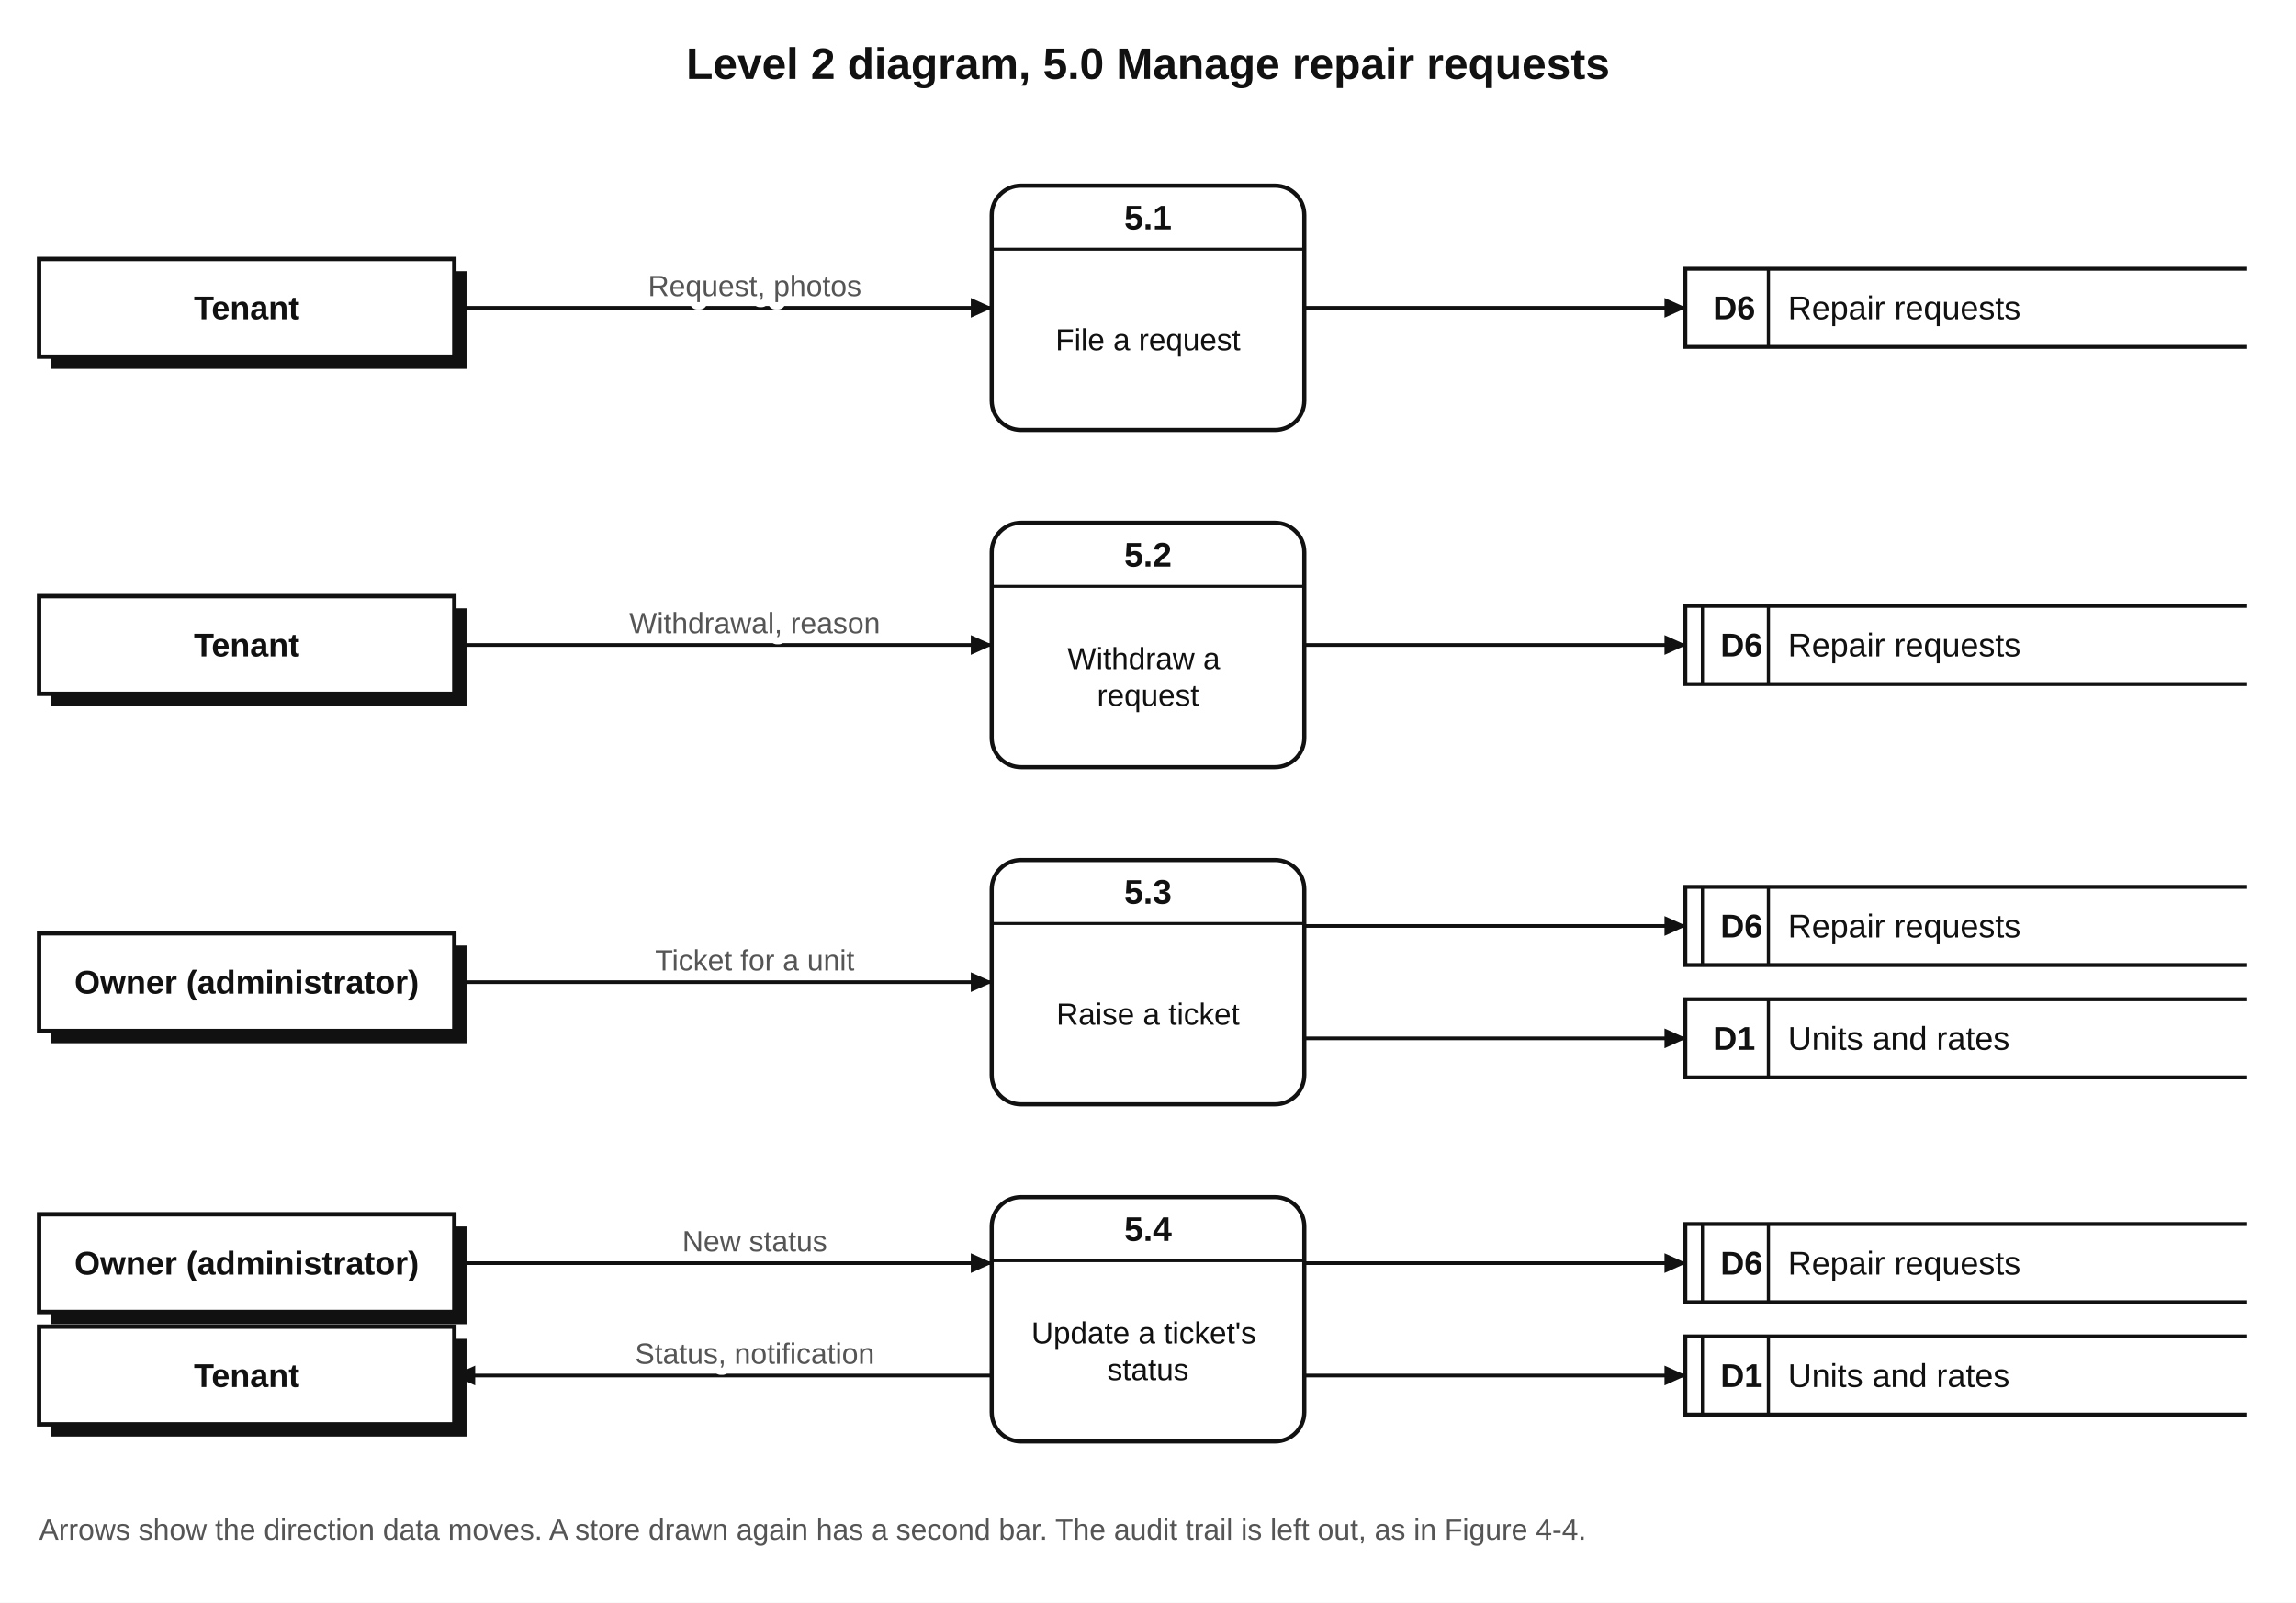
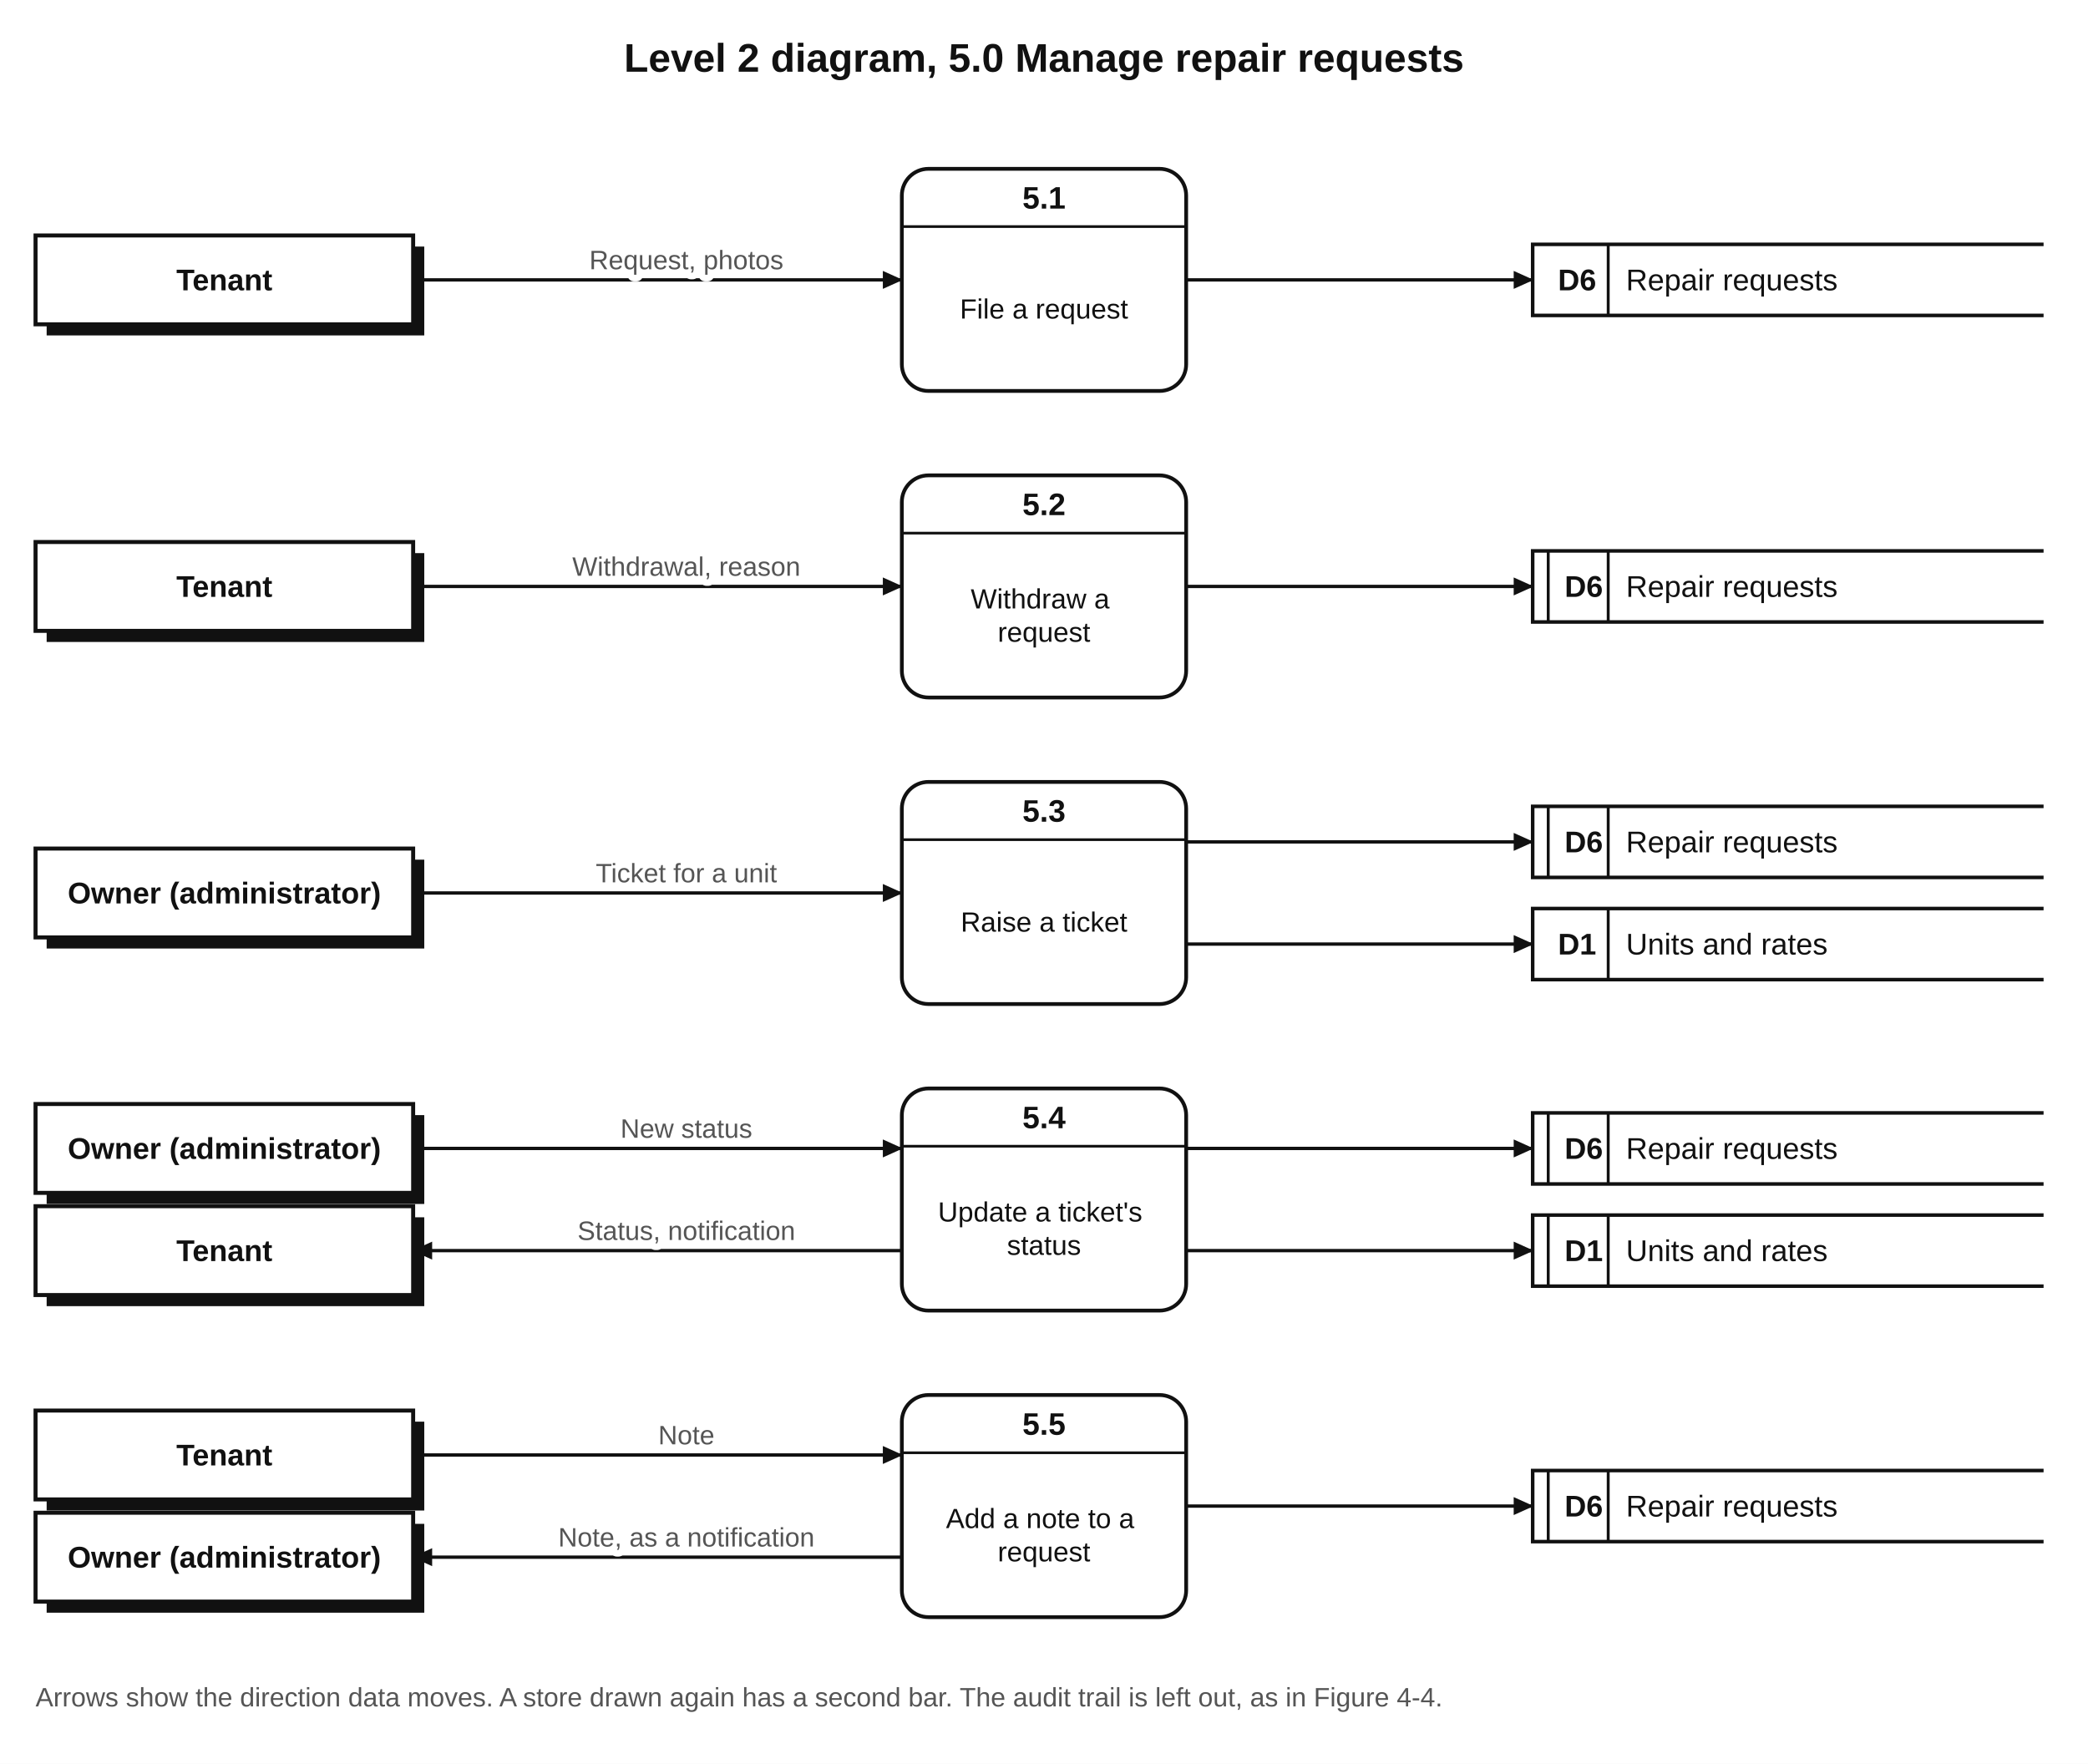
- <svg xmlns="http://www.w3.org/2000/svg" width="940" height="656" viewBox="0 0 940 656">
-   <rect width="940" height="656" fill="#fff" />
+ <svg xmlns="http://www.w3.org/2000/svg" width="940" height="794" viewBox="0 0 940 794">
+   <rect width="940" height="794" fill="#fff" />
  <defs>
    <marker id="arr" viewBox="0 0 10 10" refX="9.5" refY="5" markerWidth="9" markerHeight="9" orient="auto-start-reverse" markerUnits="userSpaceOnUse">
      <path d="M0,0.5 L10,5 L0,9.5 Z" fill="#111" />
    </marker>
    <marker id="arrS" viewBox="0 0 10 10" refX="9.5" refY="5" markerWidth="9" markerHeight="9" orient="auto-start-reverse" markerUnits="userSpaceOnUse">
      <path d="M0,0.5 L10,5 L0,9.5 Z" fill="#111" />
    </marker>
  </defs>
  <text x="470" y="32.3" font-family="Arial, Helvetica, sans-serif" font-size="18" text-anchor="middle" fill="#111" font-weight="bold">
    <tspan x="470" dy="0">Level 2 diagram, 5.0 Manage repair requests</tspan>
  </text>
  <rect x="21" y="111" width="170" height="40" fill="#111" />
  <rect x="16" y="106" width="170" height="40" rx="0" fill="#fff" stroke="#111" stroke-width="1.8" />
  <text x="101" y="130.7" font-family="Arial, Helvetica, sans-serif" font-size="13.5" text-anchor="middle" fill="#111" font-weight="bold">
    <tspan x="101" dy="0">Tenant</tspan>
  </text>
  <path d="M186,126 L406,126" fill="none" stroke="#111" stroke-width="1.5" marker-end="url(#arr)" />
  <text x="309" y="121.2" font-family="Arial, Helvetica, sans-serif" font-size="12" text-anchor="middle" fill="#555" stroke="#fff" stroke-width="6" stroke-linejoin="round" paint-order="stroke">
    <tspan x="309" dy="0">Request, photos</tspan>
  </text>
  <path d="M920,110 H690 V142 H920" fill="#fff" stroke="#111" stroke-width="1.6" />
  <path d="M724,110 L724,142" fill="none" stroke="#111" stroke-width="1.3" />
  <text x="710" y="130.7" font-family="Arial, Helvetica, sans-serif" font-size="13.5" text-anchor="middle" fill="#111" font-weight="bold">
    <tspan x="710" dy="0">D6</tspan>
  </text>
  <text x="732" y="130.7" font-family="Arial, Helvetica, sans-serif" font-size="13.5" text-anchor="start" fill="#111">
    <tspan x="732" dy="0">Repair requests</tspan>
  </text>
  <path d="M690,126 L534,126" fill="none" stroke="#111" stroke-width="1.5" marker-start="url(#arrS)" />
  <rect x="406" y="76" width="128" height="100" rx="12" fill="#fff" stroke="#111" stroke-width="1.7" />
  <path d="M406,102 L534,102" fill="none" stroke="#111" stroke-width="1.2" />
  <text x="470" y="93.9" font-family="Arial, Helvetica, sans-serif" font-size="14" text-anchor="middle" fill="#111" font-weight="bold">
    <tspan x="470" dy="0">5.1</tspan>
  </text>
  <text x="470" y="143.4" font-family="Arial, Helvetica, sans-serif" font-size="12.5" text-anchor="middle" fill="#111">
    <tspan x="470" dy="0">File a request</tspan>
  </text>
  <rect x="21" y="249" width="170" height="40" fill="#111" />
  <rect x="16" y="244" width="170" height="40" rx="0" fill="#fff" stroke="#111" stroke-width="1.8" />
  <text x="101" y="268.7" font-family="Arial, Helvetica, sans-serif" font-size="13.5" text-anchor="middle" fill="#111" font-weight="bold">
    <tspan x="101" dy="0">Tenant</tspan>
  </text>
  <path d="M186,264 L406,264" fill="none" stroke="#111" stroke-width="1.5" marker-end="url(#arr)" />
  <text x="309" y="259.2" font-family="Arial, Helvetica, sans-serif" font-size="12" text-anchor="middle" fill="#555" stroke="#fff" stroke-width="6" stroke-linejoin="round" paint-order="stroke">
    <tspan x="309" dy="0">Withdrawal, reason</tspan>
  </text>
  <path d="M920,248 H690 V280 H920" fill="#fff" stroke="#111" stroke-width="1.6" />
  <path d="M724,248 L724,280" fill="none" stroke="#111" stroke-width="1.3" />
  <path d="M697,248 L697,280" fill="none" stroke="#111" stroke-width="1.3" />
  <text x="713" y="268.7" font-family="Arial, Helvetica, sans-serif" font-size="13.5" text-anchor="middle" fill="#111" font-weight="bold">
    <tspan x="713" dy="0">D6</tspan>
  </text>
  <text x="732" y="268.7" font-family="Arial, Helvetica, sans-serif" font-size="13.5" text-anchor="start" fill="#111">
    <tspan x="732" dy="0">Repair requests</tspan>
  </text>
  <path d="M690,264 L534,264" fill="none" stroke="#111" stroke-width="1.5" marker-start="url(#arrS)" />
  <rect x="406" y="214" width="128" height="100" rx="12" fill="#fff" stroke="#111" stroke-width="1.7" />
  <path d="M406,240 L534,240" fill="none" stroke="#111" stroke-width="1.2" />
  <text x="470" y="231.9" font-family="Arial, Helvetica, sans-serif" font-size="14" text-anchor="middle" fill="#111" font-weight="bold">
    <tspan x="470" dy="0">5.2</tspan>
  </text>
  <text x="470" y="273.9" font-family="Arial, Helvetica, sans-serif" font-size="12.5" text-anchor="middle" fill="#111">
    <tspan x="470" dy="0">Withdraw a</tspan>
    <tspan x="470" dy="15">request</tspan>
  </text>
  <rect x="21" y="387" width="170" height="40" fill="#111" />
  <rect x="16" y="382" width="170" height="40" rx="0" fill="#fff" stroke="#111" stroke-width="1.8" />
  <text x="101" y="406.7" font-family="Arial, Helvetica, sans-serif" font-size="13.5" text-anchor="middle" fill="#111" font-weight="bold">
    <tspan x="101" dy="0">Owner (administrator)</tspan>
  </text>
  <path d="M186,402 L406,402" fill="none" stroke="#111" stroke-width="1.5" marker-end="url(#arr)" />
  <text x="309" y="397.2" font-family="Arial, Helvetica, sans-serif" font-size="12" text-anchor="middle" fill="#555" stroke="#fff" stroke-width="6" stroke-linejoin="round" paint-order="stroke">
    <tspan x="309" dy="0">Ticket for a unit</tspan>
  </text>
  <path d="M920,363 H690 V395 H920" fill="#fff" stroke="#111" stroke-width="1.6" />
  <path d="M724,363 L724,395" fill="none" stroke="#111" stroke-width="1.3" />
  <path d="M697,363 L697,395" fill="none" stroke="#111" stroke-width="1.3" />
  <text x="713" y="383.7" font-family="Arial, Helvetica, sans-serif" font-size="13.5" text-anchor="middle" fill="#111" font-weight="bold">
    <tspan x="713" dy="0">D6</tspan>
  </text>
  <text x="732" y="383.7" font-family="Arial, Helvetica, sans-serif" font-size="13.5" text-anchor="start" fill="#111">
    <tspan x="732" dy="0">Repair requests</tspan>
  </text>
  <path d="M690,379 L534,379" fill="none" stroke="#111" stroke-width="1.5" marker-start="url(#arrS)" />
  <path d="M920,409 H690 V441 H920" fill="#fff" stroke="#111" stroke-width="1.6" />
  <path d="M724,409 L724,441" fill="none" stroke="#111" stroke-width="1.3" />
  <text x="710" y="429.7" font-family="Arial, Helvetica, sans-serif" font-size="13.5" text-anchor="middle" fill="#111" font-weight="bold">
    <tspan x="710" dy="0">D1</tspan>
  </text>
  <text x="732" y="429.7" font-family="Arial, Helvetica, sans-serif" font-size="13.5" text-anchor="start" fill="#111">
    <tspan x="732" dy="0">Units and rates</tspan>
  </text>
  <path d="M690,425 L534,425" fill="none" stroke="#111" stroke-width="1.5" marker-start="url(#arrS)" />
  <rect x="406" y="352" width="128" height="100" rx="12" fill="#fff" stroke="#111" stroke-width="1.7" />
  <path d="M406,378 L534,378" fill="none" stroke="#111" stroke-width="1.2" />
  <text x="470" y="369.9" font-family="Arial, Helvetica, sans-serif" font-size="14" text-anchor="middle" fill="#111" font-weight="bold">
    <tspan x="470" dy="0">5.3</tspan>
  </text>
  <text x="470" y="419.4" font-family="Arial, Helvetica, sans-serif" font-size="12.5" text-anchor="middle" fill="#111">
    <tspan x="470" dy="0">Raise a ticket</tspan>
  </text>
  <rect x="21" y="502" width="170" height="40" fill="#111" />
  <rect x="16" y="497" width="170" height="40" rx="0" fill="#fff" stroke="#111" stroke-width="1.8" />
  <text x="101" y="521.7" font-family="Arial, Helvetica, sans-serif" font-size="13.5" text-anchor="middle" fill="#111" font-weight="bold">
    <tspan x="101" dy="0">Owner (administrator)</tspan>
  </text>
  <path d="M186,517 L406,517" fill="none" stroke="#111" stroke-width="1.5" marker-end="url(#arr)" />
  <text x="309" y="512.2" font-family="Arial, Helvetica, sans-serif" font-size="12" text-anchor="middle" fill="#555" stroke="#fff" stroke-width="6" stroke-linejoin="round" paint-order="stroke">
    <tspan x="309" dy="0">New status</tspan>
  </text>
  <rect x="21" y="548" width="170" height="40" fill="#111" />
  <rect x="16" y="543" width="170" height="40" rx="0" fill="#fff" stroke="#111" stroke-width="1.8" />
  <text x="101" y="567.7" font-family="Arial, Helvetica, sans-serif" font-size="13.5" text-anchor="middle" fill="#111" font-weight="bold">
    <tspan x="101" dy="0">Tenant</tspan>
  </text>
  <path d="M186,563 L406,563" fill="none" stroke="#111" stroke-width="1.5" marker-start="url(#arrS)" />
  <text x="309" y="558.2" font-family="Arial, Helvetica, sans-serif" font-size="12" text-anchor="middle" fill="#555" stroke="#fff" stroke-width="6" stroke-linejoin="round" paint-order="stroke">
    <tspan x="309" dy="0">Status, notification</tspan>
  </text>
  <path d="M920,501 H690 V533 H920" fill="#fff" stroke="#111" stroke-width="1.6" />
  <path d="M724,501 L724,533" fill="none" stroke="#111" stroke-width="1.3" />
  <path d="M697,501 L697,533" fill="none" stroke="#111" stroke-width="1.3" />
  <text x="713" y="521.7" font-family="Arial, Helvetica, sans-serif" font-size="13.5" text-anchor="middle" fill="#111" font-weight="bold">
    <tspan x="713" dy="0">D6</tspan>
  </text>
  <text x="732" y="521.7" font-family="Arial, Helvetica, sans-serif" font-size="13.5" text-anchor="start" fill="#111">
    <tspan x="732" dy="0">Repair requests</tspan>
  </text>
  <path d="M690,517 L534,517" fill="none" stroke="#111" stroke-width="1.5" marker-start="url(#arrS)" />
  <path d="M920,547 H690 V579 H920" fill="#fff" stroke="#111" stroke-width="1.6" />
  <path d="M724,547 L724,579" fill="none" stroke="#111" stroke-width="1.3" />
  <path d="M697,547 L697,579" fill="none" stroke="#111" stroke-width="1.3" />
  <text x="713" y="567.7" font-family="Arial, Helvetica, sans-serif" font-size="13.5" text-anchor="middle" fill="#111" font-weight="bold">
    <tspan x="713" dy="0">D1</tspan>
  </text>
  <text x="732" y="567.7" font-family="Arial, Helvetica, sans-serif" font-size="13.5" text-anchor="start" fill="#111">
    <tspan x="732" dy="0">Units and rates</tspan>
  </text>
  <path d="M690,563 L534,563" fill="none" stroke="#111" stroke-width="1.5" marker-start="url(#arrS)" />
  <rect x="406" y="490" width="128" height="100" rx="12" fill="#fff" stroke="#111" stroke-width="1.7" />
  <path d="M406,516 L534,516" fill="none" stroke="#111" stroke-width="1.2" />
  <text x="470" y="507.9" font-family="Arial, Helvetica, sans-serif" font-size="14" text-anchor="middle" fill="#111" font-weight="bold">
    <tspan x="470" dy="0">5.4</tspan>
  </text>
  <text x="470" y="549.9" font-family="Arial, Helvetica, sans-serif" font-size="12.5" text-anchor="middle" fill="#111">
    <tspan x="470" dy="0">Update a ticket's</tspan>
    <tspan x="470" dy="15">status</tspan>
  </text>
-   <text x="16" y="630.2" font-family="Arial, Helvetica, sans-serif" font-size="12" text-anchor="start" fill="#555">
+   <rect x="21" y="640" width="170" height="40" fill="#111" />
+   <rect x="16" y="635" width="170" height="40" rx="0" fill="#fff" stroke="#111" stroke-width="1.8" />
+   <text x="101" y="659.7" font-family="Arial, Helvetica, sans-serif" font-size="13.5" text-anchor="middle" fill="#111" font-weight="bold">
+     <tspan x="101" dy="0">Tenant</tspan>
+   </text>
+   <path d="M186,655 L406,655" fill="none" stroke="#111" stroke-width="1.5" marker-end="url(#arr)" />
+   <text x="309" y="650.2" font-family="Arial, Helvetica, sans-serif" font-size="12" text-anchor="middle" fill="#555" stroke="#fff" stroke-width="6" stroke-linejoin="round" paint-order="stroke">
+     <tspan x="309" dy="0">Note</tspan>
+   </text>
+   <rect x="21" y="686" width="170" height="40" fill="#111" />
+   <rect x="16" y="681" width="170" height="40" rx="0" fill="#fff" stroke="#111" stroke-width="1.8" />
+   <text x="101" y="705.7" font-family="Arial, Helvetica, sans-serif" font-size="13.5" text-anchor="middle" fill="#111" font-weight="bold">
+     <tspan x="101" dy="0">Owner (administrator)</tspan>
+   </text>
+   <path d="M186,701 L406,701" fill="none" stroke="#111" stroke-width="1.5" marker-start="url(#arrS)" />
+   <text x="309" y="696.2" font-family="Arial, Helvetica, sans-serif" font-size="12" text-anchor="middle" fill="#555" stroke="#fff" stroke-width="6" stroke-linejoin="round" paint-order="stroke">
+     <tspan x="309" dy="0">Note, as a notification</tspan>
+   </text>
+   <path d="M920,662 H690 V694 H920" fill="#fff" stroke="#111" stroke-width="1.6" />
+   <path d="M724,662 L724,694" fill="none" stroke="#111" stroke-width="1.3" />
+   <path d="M697,662 L697,694" fill="none" stroke="#111" stroke-width="1.3" />
+   <text x="713" y="682.7" font-family="Arial, Helvetica, sans-serif" font-size="13.5" text-anchor="middle" fill="#111" font-weight="bold">
+     <tspan x="713" dy="0">D6</tspan>
+   </text>
+   <text x="732" y="682.7" font-family="Arial, Helvetica, sans-serif" font-size="13.5" text-anchor="start" fill="#111">
+     <tspan x="732" dy="0">Repair requests</tspan>
+   </text>
+   <path d="M690,678 L534,678" fill="none" stroke="#111" stroke-width="1.5" marker-start="url(#arrS)" />
+   <rect x="406" y="628" width="128" height="100" rx="12" fill="#fff" stroke="#111" stroke-width="1.7" />
+   <path d="M406,654 L534,654" fill="none" stroke="#111" stroke-width="1.2" />
+   <text x="470" y="645.9" font-family="Arial, Helvetica, sans-serif" font-size="14" text-anchor="middle" fill="#111" font-weight="bold">
+     <tspan x="470" dy="0">5.5</tspan>
+   </text>
+   <text x="470" y="687.9" font-family="Arial, Helvetica, sans-serif" font-size="12.5" text-anchor="middle" fill="#111">
+     <tspan x="470" dy="0">Add a note to a</tspan>
+     <tspan x="470" dy="15">request</tspan>
+   </text>
+   <text x="16" y="768.2" font-family="Arial, Helvetica, sans-serif" font-size="12" text-anchor="start" fill="#555">
    <tspan x="16" dy="0">Arrows show the direction data moves. A store drawn again has a second bar. The audit trail is left out, as in Figure 4-4.</tspan>
  </text>
</svg>
